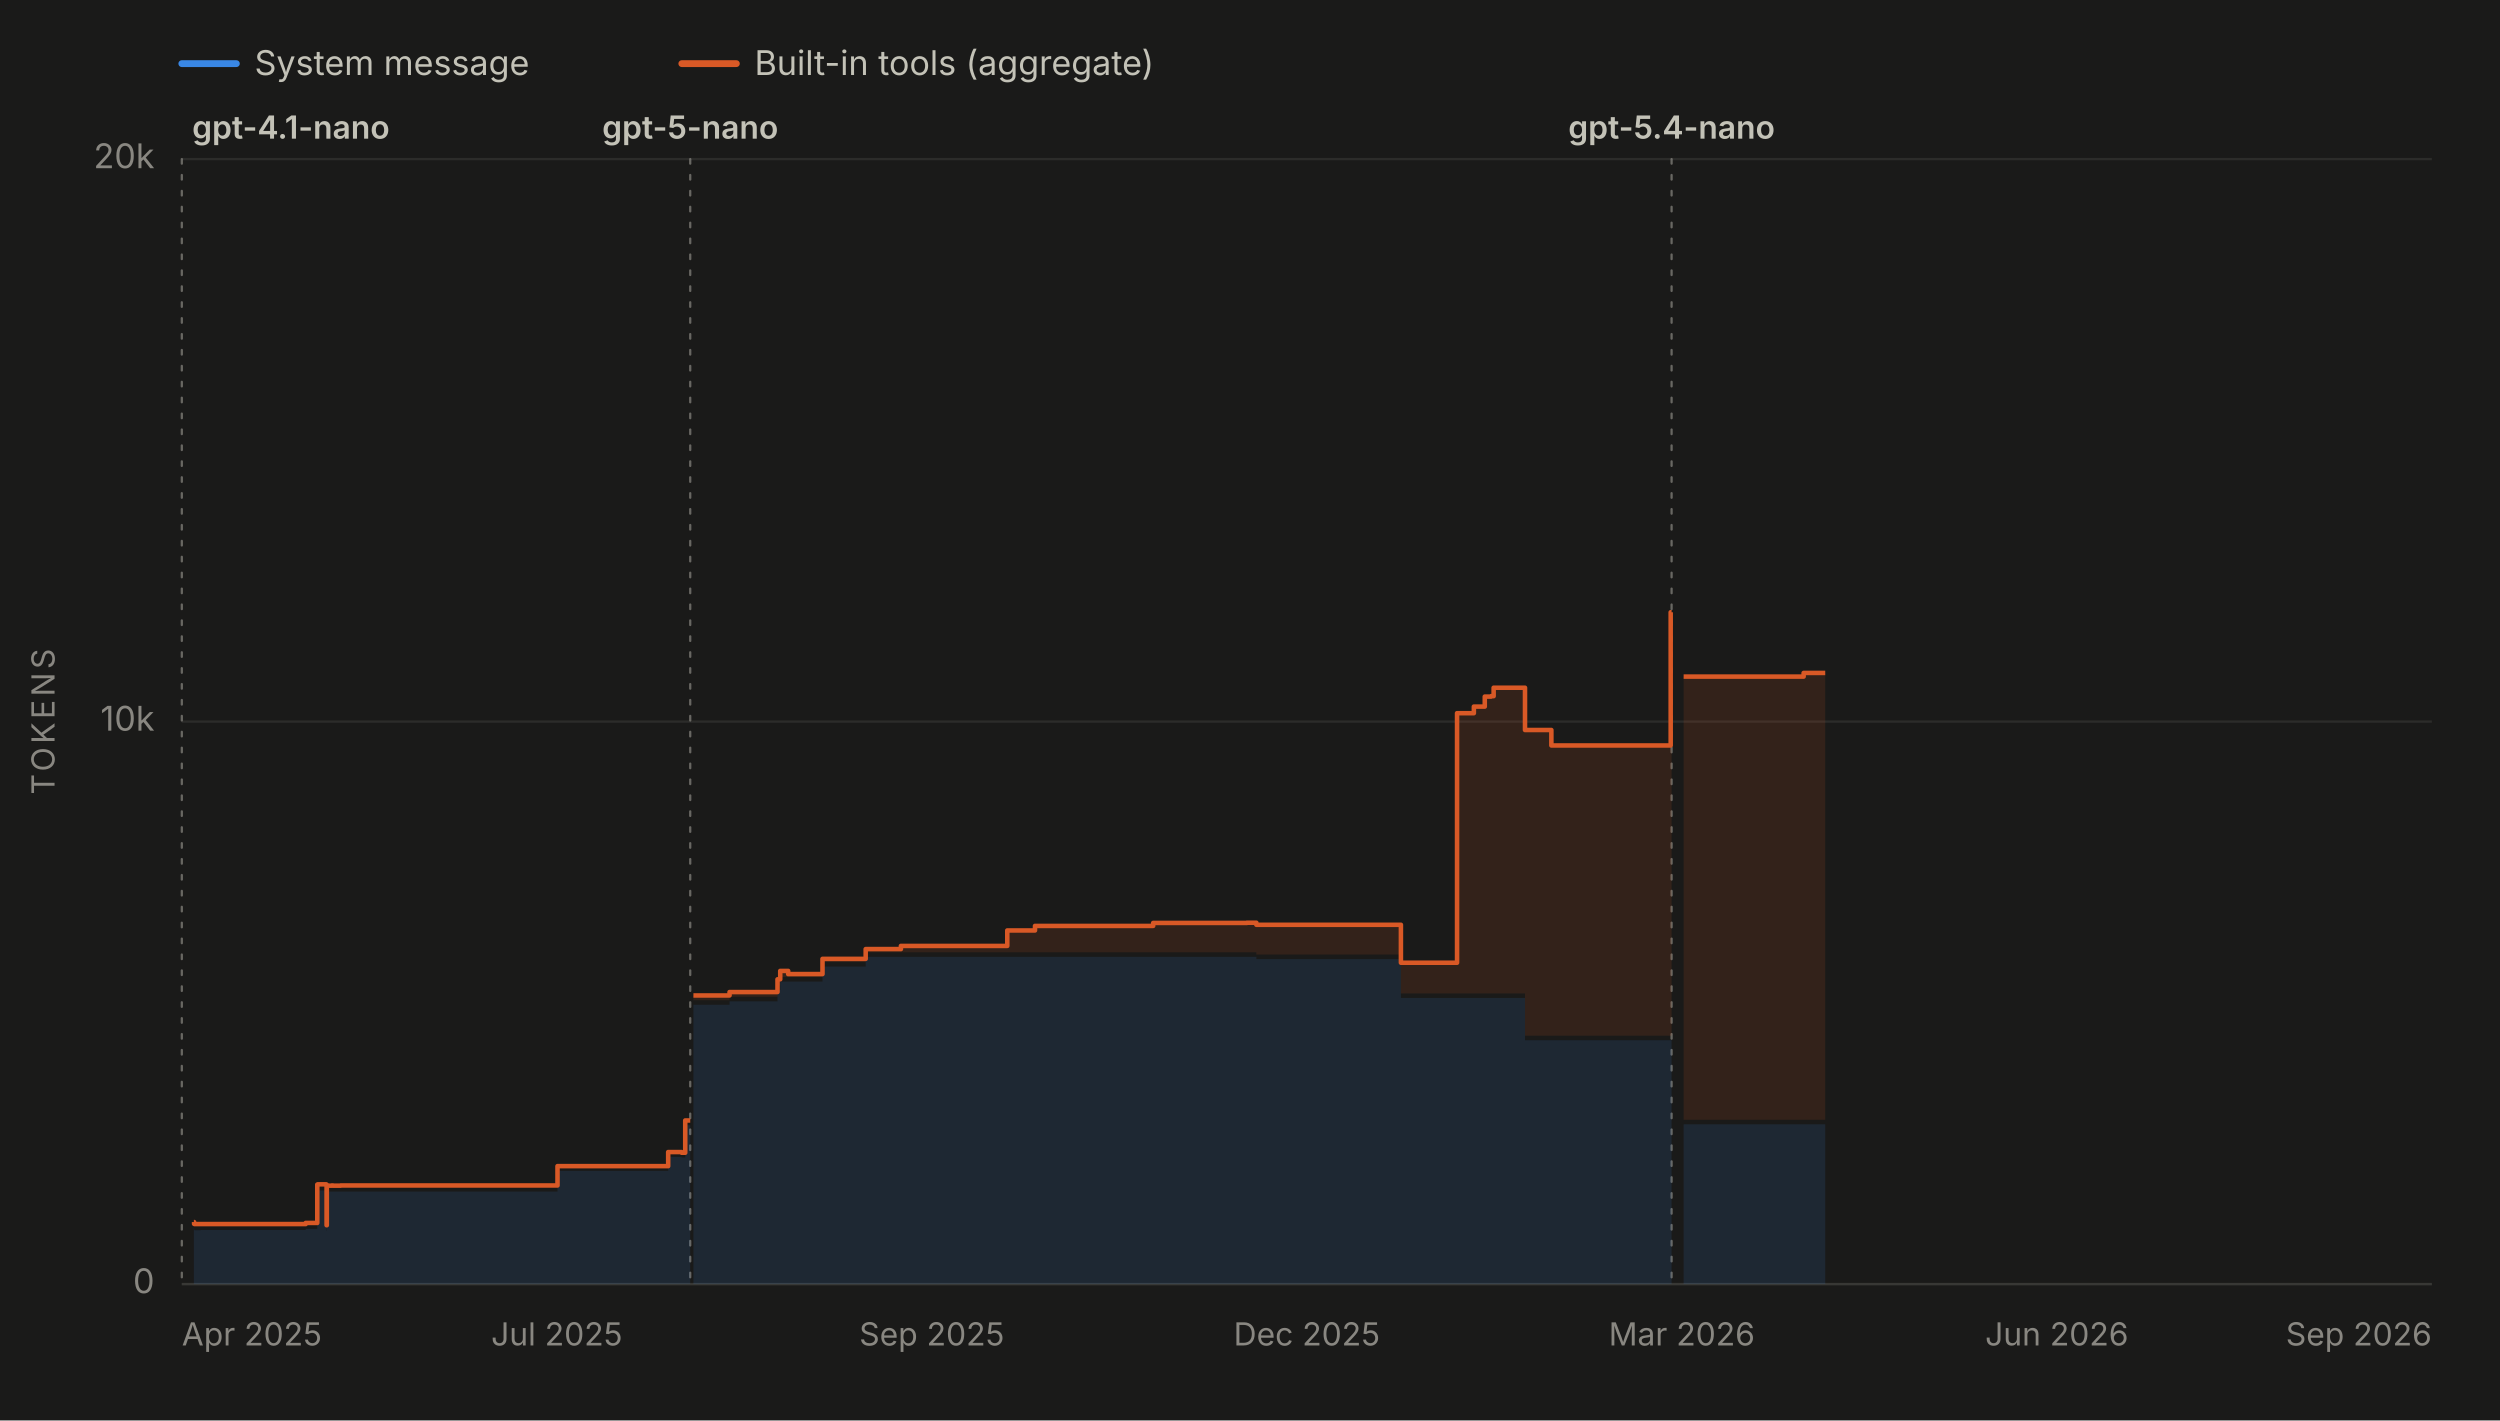
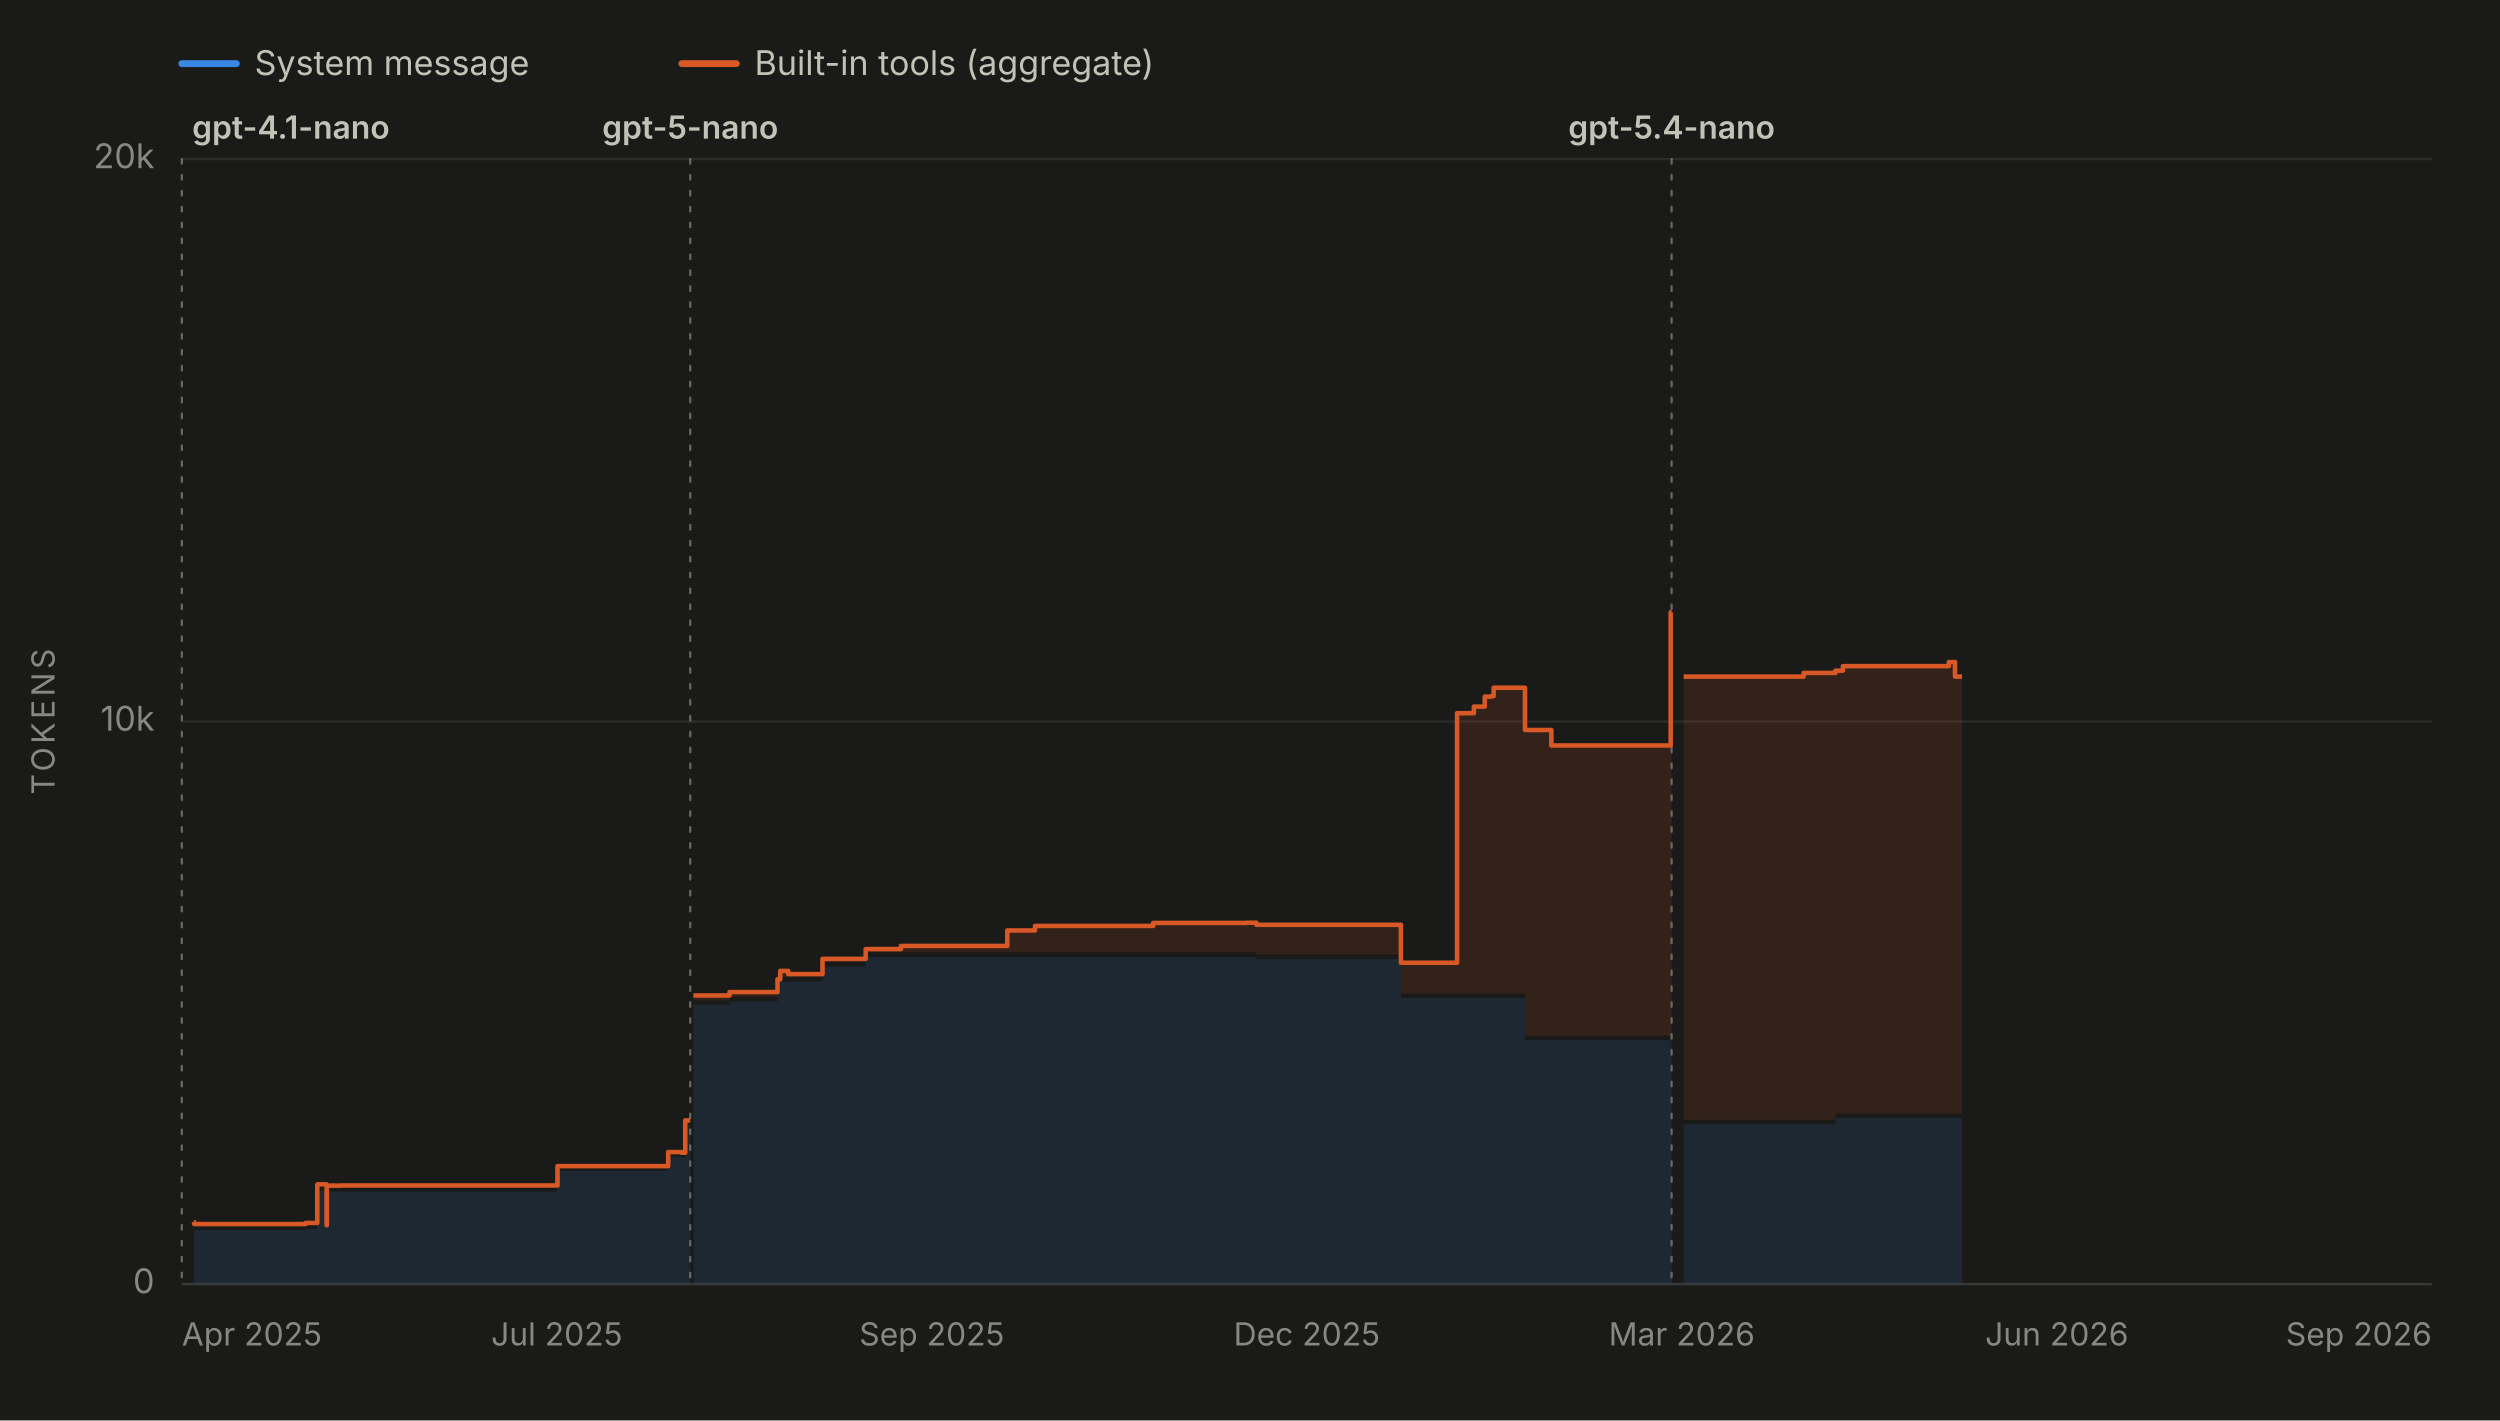
<svg xmlns="http://www.w3.org/2000/svg" viewBox="0 0 1100 625" width="1100" height="625" role="img" aria-labelledby="chartTitle chartDesc" font-family="system-ui, -apple-system, 'Segoe UI', sans-serif">
  <rect x="0" y="0" width="1100" height="625" fill="#1a1a19" />
  <line x1="80" y1="28" x2="104" y2="28" stroke="#3987e5" stroke-width="3" stroke-linecap="round" />
  <text x="112" y="33" font-size="15" fill="#c3c2b7">System message</text>
  <line x1="300" y1="28" x2="324" y2="28" stroke="#d95926" stroke-width="3" stroke-linecap="round" />
  <text x="332" y="33" font-size="15" fill="#c3c2b7">Built-in tools (aggregate)</text>
  <line x1="80" y1="565.0" x2="1070" y2="565.0" stroke="#2c2c2a" stroke-width="1" />
  <text x="68" y="569.0" font-size="15" fill="#898781" text-anchor="end">0</text>
  <line x1="80" y1="317.5" x2="1070" y2="317.5" stroke="#2c2c2a" stroke-width="1" />
  <text x="68" y="321.5" font-size="15" fill="#898781" text-anchor="end">10k</text>
  <line x1="80" y1="70.0" x2="1070" y2="70.0" stroke="#2c2c2a" stroke-width="1" />
  <text x="68" y="74.0" font-size="15" fill="#898781" text-anchor="end">20k</text>
  <text x="24" y="317.5" font-size="14" fill="#898781" text-anchor="middle" letter-spacing="1.5" transform="rotate(-90 24 317.5)">TOKENS</text>
  <line x1="80" y1="565" x2="1070" y2="565" stroke="#383835" stroke-width="1" />
  <text x="80.0" y="592" font-size="14" fill="#898781" text-anchor="start">Apr 2025</text>
  <text x="245.0" y="592" font-size="14" fill="#898781" text-anchor="middle">Jul 2025</text>
  <text x="410.0" y="592" font-size="14" fill="#898781" text-anchor="middle">Sep 2025</text>
  <text x="575.0" y="592" font-size="14" fill="#898781" text-anchor="middle">Dec 2025</text>
  <text x="740.0" y="592" font-size="14" fill="#898781" text-anchor="middle">Mar 2026</text>
  <text x="905.0" y="592" font-size="14" fill="#898781" text-anchor="middle">Jun 2026</text>
  <text x="1070.0" y="592" font-size="14" fill="#898781" text-anchor="end">Sep 2026</text>
  <g data-release-date="2025-04-14">
    <line x1="80.0" y1="70" x2="80.0" y2="565" stroke="#898781" stroke-width="1" stroke-dasharray="2,5" stroke-linecap="round" opacity="0.7" />
    <text x="128.0" y="61.0" font-size="14" font-weight="600" fill="#c3c2b7" text-anchor="middle">gpt-4.1-nano</text>
  </g>
  <g data-release-date="2025-08-07">
    <line x1="303.7" y1="70" x2="303.7" y2="565" stroke="#898781" stroke-width="1" stroke-dasharray="2,5" stroke-linecap="round" opacity="0.7" />
    <text x="303.7" y="61.0" font-size="14" font-weight="600" fill="#c3c2b7" text-anchor="middle">gpt-5-nano</text>
  </g>
  <g data-release-date="2026-03-17">
    <line x1="735.5" y1="70" x2="735.5" y2="565" stroke="#898781" stroke-width="1" stroke-dasharray="2,5" stroke-linecap="round" opacity="0.7" />
    <text x="735.5" y="61.0" font-size="14" font-weight="600" fill="#c3c2b7" text-anchor="middle">gpt-5.4-nano</text>
  </g>
  <g data-selected-models="gpt-4.1-nano">
    <path d="M 85.3 565.0 L 85.3 540.4 L 85.3 540.4 L 85.3 540.4 L 85.3 540.4 L 85.3 540.4 L 85.4 540.4 L 85.4 540.4 L 85.4 540.4 L 85.4 541.2 L 85.6 541.2 L 85.6 541.3 L 85.7 541.3 L 85.7 541.3 L 88.3 541.3 L 88.3 541.2 L 88.3 541.2 L 88.3 541.2 L 88.3 541.2 L 88.3 541.2 L 95.4 541.2 L 95.4 541.2 L 96.3 541.2 L 96.3 541.2 L 97.3 541.2 L 97.3 541.2 L 103.4 541.2 L 103.4 541.2 L 113.1 541.2 L 113.1 541.2 L 116.6 541.2 L 116.6 541.2 L 134.5 541.2 L 134.5 540.7 L 139.6 540.7 L 139.6 523.9 L 139.8 523.9 L 139.8 523.8 L 143.5 523.8 L 143.5 523.8 L 143.7 523.8 L 143.7 541.7 L 143.8 541.7 L 143.8 541.7 L 143.8 541.7 L 143.8 524.3 L 144.3 524.3 L 144.3 524.3 L 146.0 524.3 L 146.0 524.3 L 146.1 524.3 L 146.1 524.3 L 146.1 524.3 L 146.1 524.3 L 146.5 524.3 L 146.5 524.3 L 146.5 524.3 L 146.5 524.3 L 149.9 524.3 L 149.9 524.3 L 169.5 524.3 L 169.5 524.3 L 245.3 524.3 L 245.3 515.2 L 245.9 515.2 L 245.9 515.2 L 248.6 515.2 L 248.6 515.2 L 251.0 515.2 L 251.0 515.2 L 255.1 515.2 L 255.1 515.2 L 258.4 515.2 L 258.4 515.2 L 266.8 515.2 L 266.8 515.2 L 274.6 515.2 L 274.6 515.2 L 278.3 515.2 L 278.3 515.2 L 294.0 515.2 L 294.0 509.0 L 299.9 509.0 L 299.9 509.3 L 301.5 509.3 L 301.5 495.1 L 303.1 495.1 L 303.1 495.1 L 303.7 495.1 L 303.7 495.1 L 303.7 565.0 Z" fill="#3987e5" fill-opacity="0.13" stroke="none" />
    <path d="M 85.3 538.4 L 85.3 537.7 L 85.3 537.7 L 85.3 537.7 L 85.3 537.7 L 85.3 537.7 L 85.4 537.7 L 85.4 537.7 L 85.4 537.7 L 85.4 538.5 L 85.6 538.5 L 85.6 538.6 L 85.7 538.6 L 85.7 538.6 L 88.3 538.6 L 88.3 538.6 L 88.3 538.6 L 88.3 538.6 L 88.3 538.6 L 88.3 538.6 L 95.4 538.6 L 95.4 538.6 L 96.3 538.6 L 96.3 538.6 L 97.3 538.6 L 97.3 538.6 L 103.4 538.6 L 103.4 538.6 L 113.1 538.6 L 113.1 538.6 L 116.6 538.6 L 116.6 538.6 L 134.5 538.6 L 134.5 538.1 L 139.6 538.1 L 139.6 521.2 L 139.8 521.2 L 139.8 521.1 L 143.5 521.1 L 143.5 521.2 L 143.7 521.2 L 143.7 539.1 L 143.8 539.1 L 143.8 539.1 L 143.8 539.1 L 143.8 521.6 L 144.3 521.6 L 144.3 521.7 L 146.0 521.7 L 146.0 521.6 L 146.1 521.6 L 146.1 521.6 L 146.1 521.6 L 146.1 521.6 L 146.5 521.6 L 146.5 521.6 L 146.5 521.6 L 146.5 521.7 L 149.9 521.7 L 149.9 521.6 L 169.5 521.6 L 169.5 521.6 L 245.3 521.6 L 245.3 513.1 L 245.9 513.1 L 245.9 513.1 L 248.6 513.1 L 248.6 513.1 L 251.0 513.1 L 251.0 513.1 L 255.1 513.1 L 255.1 513.1 L 258.4 513.1 L 258.4 513.1 L 266.8 513.1 L 266.8 513.1 L 274.6 513.1 L 274.6 513.1 L 278.3 513.1 L 278.3 513.1 L 294.0 513.1 L 294.0 506.9 L 299.9 506.9 L 299.9 507.2 L 301.5 507.2 L 301.5 493.0 L 303.1 493.0 L 303.1 493.0 L 303.7 493.0 L 303.7 493.0 L 303.7 493.1 L 303.7 493.1 L 303.1 493.1 L 303.1 493.1 L 301.5 493.1 L 301.5 507.3 L 299.9 507.3 L 299.9 507.0 L 294.0 507.0 L 294.0 513.2 L 278.3 513.2 L 278.3 513.2 L 274.6 513.2 L 274.6 513.2 L 266.8 513.2 L 266.8 513.2 L 258.4 513.2 L 258.4 513.2 L 255.1 513.2 L 255.1 513.2 L 251.0 513.2 L 251.0 513.2 L 248.6 513.2 L 248.6 513.2 L 245.9 513.2 L 245.9 513.2 L 245.3 513.2 L 245.3 522.3 L 169.5 522.3 L 169.5 522.3 L 149.9 522.3 L 149.9 522.3 L 146.5 522.3 L 146.5 522.3 L 146.5 522.3 L 146.5 522.3 L 146.1 522.3 L 146.1 522.3 L 146.1 522.3 L 146.1 522.3 L 146.0 522.3 L 146.0 522.3 L 144.3 522.3 L 144.3 522.3 L 143.8 522.3 L 143.8 539.7 L 143.8 539.7 L 143.8 539.7 L 143.7 539.7 L 143.7 521.8 L 143.5 521.8 L 143.5 521.8 L 139.8 521.8 L 139.8 521.9 L 139.6 521.9 L 139.6 538.7 L 134.5 538.7 L 134.5 539.2 L 116.6 539.2 L 116.6 539.2 L 113.1 539.2 L 113.1 539.2 L 103.4 539.2 L 103.4 539.2 L 97.3 539.2 L 97.3 539.2 L 96.3 539.2 L 96.3 539.2 L 95.4 539.2 L 95.4 539.2 L 88.3 539.2 L 88.3 539.2 L 88.3 539.2 L 88.3 539.2 L 88.3 539.2 L 88.3 539.3 L 85.7 539.3 L 85.7 539.3 L 85.6 539.3 L 85.6 539.2 L 85.4 539.2 L 85.4 538.4 L 85.4 538.4 L 85.4 538.4 L 85.3 538.4 L 85.3 538.4 L 85.3 538.4 L 85.3 538.4 L 85.3 538.4 Z" fill="#d95926" fill-opacity="0.13" stroke="none" />
    <path d="M 85.3 537.7 L 85.3 537.7 L 85.3 537.7 L 85.3 537.7 L 85.3 537.7 L 85.4 537.7 L 85.4 537.7 L 85.4 537.7 L 85.4 538.5 L 85.6 538.5 L 85.6 538.6 L 85.7 538.6 L 85.7 538.6 L 88.3 538.6 L 88.3 538.6 L 88.3 538.6 L 88.3 538.6 L 88.3 538.6 L 88.3 538.6 L 95.4 538.6 L 95.4 538.6 L 96.3 538.6 L 96.3 538.6 L 97.3 538.6 L 97.3 538.6 L 103.4 538.6 L 103.4 538.6 L 113.1 538.6 L 113.1 538.6 L 116.6 538.6 L 116.6 538.6 L 134.5 538.6 L 134.5 538.1 L 139.6 538.1 L 139.6 521.2 L 139.8 521.2 L 139.8 521.1 L 143.5 521.1 L 143.5 521.2 L 143.7 521.2 L 143.7 539.1 L 143.8 539.1 L 143.8 539.1 L 143.8 539.1 L 143.8 521.6 L 144.3 521.6 L 144.3 521.7 L 146.0 521.7 L 146.0 521.6 L 146.1 521.6 L 146.1 521.6 L 146.1 521.6 L 146.1 521.6 L 146.5 521.6 L 146.5 521.6 L 146.5 521.6 L 146.5 521.7 L 149.9 521.7 L 149.9 521.6 L 169.5 521.6 L 169.5 521.6 L 245.3 521.6 L 245.3 513.1 L 245.9 513.1 L 245.9 513.1 L 248.6 513.1 L 248.6 513.1 L 251.0 513.1 L 251.0 513.1 L 255.1 513.1 L 255.1 513.1 L 258.4 513.1 L 258.4 513.1 L 266.8 513.1 L 266.8 513.1 L 274.6 513.1 L 274.6 513.1 L 278.3 513.1 L 278.3 513.1 L 294.0 513.1 L 294.0 506.9 L 299.9 506.9 L 299.9 507.2 L 301.5 507.2 L 301.5 493.0 L 303.1 493.0 L 303.1 493.0 L 303.7 493.0 L 303.7 493.0" fill="none" stroke="#d95926" stroke-width="2" stroke-linejoin="round" />
  </g>
  <g data-selected-models="gpt-5-nano-2025-08-07">
    <path d="M 305.1 565.0 L 305.1 442.1 L 305.8 442.1 L 305.8 442.1 L 307.7 442.1 L 307.7 442.1 L 313.8 442.1 L 313.8 442.1 L 321.0 442.1 L 321.0 440.6 L 329.5 440.6 L 329.5 440.6 L 342.1 440.6 L 342.1 435.6 L 343.3 435.6 L 343.3 431.9 L 346.8 431.9 L 346.8 431.9 L 347.0 431.9 L 347.0 431.9 L 356.1 431.9 L 356.1 431.9 L 357.8 431.9 L 357.8 431.9 L 361.9 431.9 L 361.9 425.3 L 367.7 425.3 L 367.7 425.3 L 371.2 425.3 L 371.2 425.3 L 371.4 425.3 L 371.4 425.3 L 371.6 425.3 L 371.6 425.3 L 380.9 425.3 L 380.9 421.0 L 384.9 421.0 L 384.9 421.0 L 387.1 421.0 L 387.1 421.0 L 396.4 421.0 L 396.4 421.0 L 398.4 421.0 L 398.4 421.0 L 402.4 421.0 L 402.4 421.0 L 415.9 421.0 L 415.9 421.0 L 422.0 421.0 L 422.0 421.0 L 426.4 421.0 L 426.4 421.0 L 443.2 421.0 L 443.2 421.0 L 455.4 421.0 L 455.4 421.0 L 456.9 421.0 L 456.9 421.0 L 459.1 421.0 L 459.1 421.0 L 468.6 421.0 L 468.6 421.0 L 469.1 421.0 L 469.1 421.0 L 478.3 421.0 L 478.3 421.0 L 478.4 421.0 L 478.4 421.0 L 484.1 421.0 L 484.1 421.0 L 488.3 421.0 L 488.3 421.0 L 495.8 421.0 L 495.8 421.0 L 507.4 421.0 L 507.4 421.0 L 507.6 421.0 L 507.6 421.0 L 509.2 421.0 L 509.2 421.0 L 511.3 421.0 L 511.3 421.0 L 533.1 421.0 L 533.1 421.0 L 536.6 421.0 L 536.6 421.0 L 545.2 421.0 L 545.2 421.0 L 548.6 421.0 L 548.6 421.0 L 550.3 421.0 L 550.3 421.0 L 552.8 421.0 L 552.8 422.0 L 558.4 422.0 L 558.4 422.0 L 563.8 422.0 L 563.8 422.0 L 564.0 422.0 L 564.0 422.0 L 565.9 422.0 L 565.9 422.0 L 568.7 422.0 L 568.7 422.0 L 600.9 422.0 L 600.9 422.0 L 601.3 422.0 L 601.3 422.0 L 606.8 422.0 L 606.8 422.0 L 616.4 422.0 L 616.4 439.1 L 617.0 439.1 L 617.0 439.1 L 618.3 439.1 L 618.3 439.1 L 618.9 439.1 L 618.9 439.1 L 620.0 439.1 L 620.0 439.1 L 630.1 439.1 L 630.1 439.1 L 632.2 439.1 L 632.2 439.1 L 637.6 439.1 L 637.6 439.1 L 637.7 439.1 L 637.7 439.1 L 641.1 439.1 L 641.1 439.1 L 648.5 439.1 L 648.5 439.1 L 653.3 439.1 L 653.3 439.1 L 656.1 439.1 L 656.1 439.1 L 657.2 439.1 L 657.2 439.1 L 658.1 439.1 L 658.1 439.1 L 659.1 439.1 L 659.1 439.1 L 671.0 439.1 L 671.0 457.7 L 672.8 457.7 L 672.8 457.7 L 672.9 457.7 L 672.9 457.7 L 682.6 457.7 L 682.6 457.7 L 682.9 457.7 L 682.9 457.7 L 683.5 457.7 L 683.5 457.7 L 698.0 457.7 L 698.0 457.7 L 700.4 457.7 L 700.4 457.7 L 707.8 457.7 L 707.8 457.7 L 712.3 457.7 L 712.3 457.7 L 713.7 457.7 L 713.7 457.7 L 719.7 457.7 L 719.7 457.7 L 722.3 457.7 L 722.3 457.7 L 723.8 457.7 L 723.8 457.7 L 735.1 457.7 L 735.1 457.7 L 735.5 457.7 L 735.5 457.7 L 735.5 565.0 Z" fill="#3987e5" fill-opacity="0.13" stroke="none" />
    <path d="M 305.1 440.1 L 305.1 438.0 L 305.8 438.0 L 305.8 438.0 L 307.7 438.0 L 307.7 438.0 L 313.8 438.0 L 313.8 438.0 L 321.0 438.0 L 321.0 436.5 L 329.5 436.5 L 329.5 436.5 L 342.1 436.5 L 342.1 430.9 L 343.3 430.9 L 343.3 427.2 L 346.8 427.2 L 346.8 428.6 L 347.0 428.6 L 347.0 428.6 L 356.1 428.6 L 356.1 428.6 L 357.8 428.6 L 357.8 428.6 L 361.9 428.6 L 361.9 421.9 L 367.7 421.9 L 367.7 421.9 L 371.2 421.9 L 371.2 421.9 L 371.4 421.9 L 371.4 421.9 L 371.6 421.9 L 371.6 421.9 L 380.9 421.9 L 380.9 417.6 L 384.9 417.6 L 384.9 417.6 L 387.1 417.6 L 387.1 417.6 L 396.4 417.6 L 396.4 416.2 L 398.4 416.2 L 398.4 416.2 L 402.4 416.2 L 402.4 416.2 L 415.9 416.2 L 415.9 416.2 L 422.0 416.2 L 422.0 416.2 L 426.4 416.2 L 426.4 416.2 L 443.2 416.2 L 443.2 409.4 L 455.4 409.4 L 455.4 407.4 L 456.9 407.4 L 456.9 407.4 L 459.1 407.4 L 459.1 407.4 L 468.6 407.4 L 468.6 407.4 L 469.1 407.4 L 469.1 407.4 L 478.3 407.4 L 478.3 407.4 L 478.4 407.4 L 478.4 407.4 L 484.1 407.4 L 484.1 407.4 L 488.3 407.4 L 488.3 407.4 L 495.8 407.4 L 495.8 407.4 L 507.4 407.4 L 507.4 406.1 L 507.6 406.1 L 507.6 406.1 L 509.2 406.1 L 509.2 406.1 L 511.3 406.1 L 511.3 406.1 L 533.1 406.1 L 533.1 406.1 L 536.6 406.1 L 536.6 406.1 L 545.2 406.1 L 545.2 406.1 L 548.6 406.1 L 548.6 406.0 L 550.3 406.0 L 550.3 406.0 L 552.8 406.0 L 552.8 406.9 L 558.4 406.9 L 558.4 406.9 L 563.8 406.9 L 563.8 406.9 L 564.0 406.9 L 564.0 406.9 L 565.9 406.9 L 565.9 406.9 L 568.7 406.9 L 568.7 406.9 L 600.9 406.9 L 600.9 406.9 L 601.3 406.9 L 601.3 406.9 L 606.8 406.9 L 606.8 406.9 L 616.4 406.9 L 616.4 423.6 L 617.0 423.6 L 617.0 423.6 L 618.3 423.6 L 618.3 423.6 L 618.9 423.6 L 618.9 423.6 L 620.0 423.6 L 620.0 423.6 L 630.1 423.6 L 630.1 423.6 L 632.2 423.6 L 632.2 423.6 L 637.6 423.6 L 637.6 423.6 L 637.7 423.6 L 637.7 423.6 L 641.1 423.6 L 641.1 313.8 L 648.5 313.8 L 648.5 310.9 L 653.3 310.9 L 653.3 306.5 L 656.1 306.5 L 656.1 306.3 L 657.2 306.3 L 657.2 302.6 L 658.1 302.6 L 658.1 302.6 L 659.1 302.6 L 659.1 302.6 L 671.0 302.6 L 671.0 321.2 L 672.8 321.2 L 672.8 321.2 L 672.9 321.2 L 672.9 321.2 L 682.6 321.2 L 682.6 328.0 L 682.9 328.0 L 682.9 328.0 L 683.5 328.0 L 683.5 328.0 L 698.0 328.0 L 698.0 328.0 L 700.4 328.0 L 700.4 328.0 L 707.8 328.0 L 707.8 328.0 L 712.3 328.0 L 712.3 328.0 L 713.7 328.0 L 713.7 328.0 L 719.7 328.0 L 719.7 328.0 L 722.3 328.0 L 722.3 328.0 L 723.8 328.0 L 723.8 328.0 L 735.1 328.0 L 735.1 269.4 L 735.5 269.4 L 735.5 269.4 L 735.5 455.7 L 735.5 455.7 L 735.1 455.7 L 735.1 455.7 L 723.8 455.7 L 723.8 455.7 L 722.3 455.7 L 722.3 455.7 L 719.7 455.7 L 719.7 455.7 L 713.7 455.7 L 713.7 455.7 L 712.3 455.7 L 712.3 455.7 L 707.8 455.7 L 707.8 455.7 L 700.4 455.7 L 700.4 455.7 L 698.0 455.7 L 698.0 455.7 L 683.5 455.7 L 683.5 455.7 L 682.9 455.7 L 682.9 455.7 L 682.6 455.7 L 682.6 455.7 L 672.9 455.7 L 672.9 455.7 L 672.8 455.7 L 672.8 455.7 L 671.0 455.7 L 671.0 437.1 L 659.1 437.1 L 659.1 437.1 L 658.1 437.1 L 658.1 437.1 L 657.2 437.1 L 657.2 437.1 L 656.1 437.1 L 656.1 437.1 L 653.3 437.1 L 653.3 437.1 L 648.5 437.1 L 648.5 437.1 L 641.1 437.1 L 641.1 437.1 L 637.7 437.1 L 637.7 437.1 L 637.6 437.1 L 637.6 437.1 L 632.2 437.1 L 632.2 437.1 L 630.1 437.1 L 630.1 437.1 L 620.0 437.1 L 620.0 437.1 L 618.9 437.1 L 618.9 437.1 L 618.3 437.1 L 618.3 437.1 L 617.0 437.1 L 617.0 437.1 L 616.4 437.1 L 616.4 420.0 L 606.8 420.0 L 606.8 420.0 L 601.3 420.0 L 601.3 420.0 L 600.9 420.0 L 600.9 420.0 L 568.7 420.0 L 568.7 420.0 L 565.9 420.0 L 565.9 420.0 L 564.0 420.0 L 564.0 420.0 L 563.8 420.0 L 563.8 420.0 L 558.4 420.0 L 558.4 420.0 L 552.8 420.0 L 552.8 419.0 L 550.3 419.0 L 550.3 419.0 L 548.6 419.0 L 548.6 419.0 L 545.2 419.0 L 545.2 419.0 L 536.6 419.0 L 536.6 419.0 L 533.1 419.0 L 533.1 419.0 L 511.3 419.0 L 511.3 419.0 L 509.2 419.0 L 509.2 419.0 L 507.6 419.0 L 507.6 419.0 L 507.4 419.0 L 507.4 419.0 L 495.8 419.0 L 495.8 419.0 L 488.3 419.0 L 488.3 419.0 L 484.1 419.0 L 484.1 419.0 L 478.4 419.0 L 478.4 419.0 L 478.3 419.0 L 478.3 419.0 L 469.1 419.0 L 469.1 419.0 L 468.6 419.0 L 468.6 419.0 L 459.1 419.0 L 459.1 419.0 L 456.9 419.0 L 456.9 419.0 L 455.4 419.0 L 455.4 419.0 L 443.2 419.0 L 443.2 419.0 L 426.4 419.0 L 426.4 419.0 L 422.0 419.0 L 422.0 419.0 L 415.9 419.0 L 415.9 419.0 L 402.4 419.0 L 402.4 419.0 L 398.4 419.0 L 398.4 419.0 L 396.4 419.0 L 396.4 419.0 L 387.1 419.0 L 387.1 419.0 L 384.9 419.0 L 384.9 419.0 L 380.9 419.0 L 380.9 423.3 L 371.6 423.3 L 371.6 423.3 L 371.4 423.3 L 371.4 423.3 L 371.2 423.3 L 371.2 423.3 L 367.7 423.3 L 367.7 423.3 L 361.9 423.3 L 361.9 429.9 L 357.8 429.9 L 357.8 429.9 L 356.1 429.9 L 356.1 429.9 L 347.0 429.9 L 347.0 429.9 L 346.8 429.9 L 346.8 429.9 L 343.3 429.9 L 343.3 433.6 L 342.1 433.6 L 342.1 438.6 L 329.5 438.6 L 329.5 438.6 L 321.0 438.6 L 321.0 440.1 L 313.8 440.1 L 313.8 440.1 L 307.7 440.1 L 307.7 440.1 L 305.8 440.1 L 305.8 440.1 L 305.1 440.1 Z" fill="#d95926" fill-opacity="0.13" stroke="none" />
    <path d="M 305.1 438.0 L 305.8 438.0 L 305.8 438.0 L 307.7 438.0 L 307.7 438.0 L 313.8 438.0 L 313.8 438.0 L 321.0 438.0 L 321.0 436.5 L 329.5 436.5 L 329.5 436.5 L 342.1 436.5 L 342.1 430.9 L 343.3 430.9 L 343.3 427.2 L 346.8 427.2 L 346.8 428.6 L 347.0 428.6 L 347.0 428.6 L 356.1 428.6 L 356.1 428.6 L 357.8 428.6 L 357.8 428.6 L 361.9 428.6 L 361.9 421.9 L 367.7 421.9 L 367.7 421.9 L 371.2 421.9 L 371.2 421.9 L 371.4 421.9 L 371.4 421.9 L 371.6 421.9 L 371.6 421.9 L 380.9 421.9 L 380.9 417.6 L 384.9 417.6 L 384.9 417.6 L 387.1 417.6 L 387.1 417.6 L 396.4 417.6 L 396.4 416.2 L 398.4 416.2 L 398.4 416.2 L 402.4 416.2 L 402.4 416.2 L 415.9 416.2 L 415.9 416.2 L 422.0 416.2 L 422.0 416.2 L 426.4 416.2 L 426.4 416.2 L 443.2 416.2 L 443.2 409.4 L 455.4 409.4 L 455.4 407.4 L 456.9 407.4 L 456.9 407.4 L 459.1 407.4 L 459.1 407.4 L 468.6 407.4 L 468.6 407.4 L 469.1 407.4 L 469.1 407.4 L 478.3 407.4 L 478.3 407.4 L 478.4 407.4 L 478.4 407.4 L 484.1 407.4 L 484.1 407.4 L 488.3 407.4 L 488.3 407.4 L 495.8 407.4 L 495.8 407.4 L 507.4 407.4 L 507.4 406.1 L 507.6 406.1 L 507.6 406.1 L 509.2 406.1 L 509.2 406.1 L 511.3 406.1 L 511.3 406.1 L 533.1 406.1 L 533.1 406.1 L 536.6 406.1 L 536.6 406.1 L 545.2 406.1 L 545.2 406.1 L 548.6 406.1 L 548.6 406.0 L 550.3 406.0 L 550.3 406.0 L 552.8 406.0 L 552.8 406.9 L 558.4 406.9 L 558.4 406.9 L 563.8 406.9 L 563.8 406.9 L 564.0 406.9 L 564.0 406.9 L 565.9 406.9 L 565.9 406.9 L 568.7 406.9 L 568.7 406.9 L 600.9 406.9 L 600.9 406.9 L 601.3 406.9 L 601.3 406.9 L 606.8 406.9 L 606.8 406.9 L 616.4 406.9 L 616.4 423.6 L 617.0 423.6 L 617.0 423.6 L 618.3 423.6 L 618.3 423.6 L 618.9 423.6 L 618.9 423.6 L 620.0 423.6 L 620.0 423.6 L 630.1 423.6 L 630.1 423.6 L 632.2 423.6 L 632.2 423.6 L 637.6 423.6 L 637.6 423.6 L 637.7 423.6 L 637.7 423.6 L 641.1 423.6 L 641.1 313.8 L 648.5 313.8 L 648.5 310.9 L 653.3 310.9 L 653.3 306.5 L 656.1 306.5 L 656.1 306.3 L 657.2 306.3 L 657.2 302.6 L 658.1 302.6 L 658.1 302.6 L 659.1 302.6 L 659.1 302.6 L 671.0 302.6 L 671.0 321.2 L 672.8 321.2 L 672.8 321.2 L 672.9 321.2 L 672.9 321.2 L 682.6 321.2 L 682.6 328.0 L 682.9 328.0 L 682.9 328.0 L 683.5 328.0 L 683.5 328.0 L 698.0 328.0 L 698.0 328.0 L 700.4 328.0 L 700.4 328.0 L 707.8 328.0 L 707.8 328.0 L 712.3 328.0 L 712.3 328.0 L 713.7 328.0 L 713.7 328.0 L 719.7 328.0 L 719.7 328.0 L 722.3 328.0 L 722.3 328.0 L 723.8 328.0 L 723.8 328.0 L 735.1 328.0 L 735.1 269.4 L 735.5 269.4 L 735.5 269.4" fill="none" stroke="#d95926" stroke-width="2" stroke-linejoin="round" />
  </g>
  <g data-selected-models="gpt-5.4-nano">
-     <path d="M 740.8 565.0 L 740.8 494.7 L 754.8 494.7 L 754.8 494.7 L 764.1 494.7 L 764.1 494.7 L 784.0 494.7 L 784.0 494.7 L 784.3 494.7 L 784.3 494.7 L 793.6 494.7 L 793.6 494.7 L 803.1 494.7 L 803.1 494.7 L 803.1 565.0 Z" fill="#3987e5" fill-opacity="0.13" stroke="none" />
-     <path d="M 740.8 492.7 L 740.8 297.7 L 754.8 297.7 L 754.8 297.7 L 764.1 297.7 L 764.1 297.7 L 784.0 297.7 L 784.0 297.7 L 784.3 297.7 L 784.3 297.7 L 793.6 297.7 L 793.6 296.1 L 803.1 296.1 L 803.1 296.1 L 803.1 492.7 L 803.1 492.7 L 793.6 492.7 L 793.6 492.7 L 784.3 492.7 L 784.3 492.7 L 784.0 492.7 L 784.0 492.7 L 764.1 492.7 L 764.1 492.7 L 754.8 492.7 L 754.8 492.7 L 740.8 492.7 Z" fill="#d95926" fill-opacity="0.13" stroke="none" />
-     <path d="M 740.8 297.7 L 754.8 297.7 L 754.8 297.7 L 764.1 297.7 L 764.1 297.7 L 784.0 297.7 L 784.0 297.7 L 784.3 297.7 L 784.3 297.7 L 793.6 297.7 L 793.6 296.1 L 803.1 296.1 L 803.1 296.1" fill="none" stroke="#d95926" stroke-width="2" stroke-linejoin="round" />
+     <path d="M 740.8 565.0 L 740.8 494.7 L 754.8 494.7 L 754.8 494.7 L 764.1 494.7 L 764.1 494.7 L 784.0 494.7 L 784.0 494.7 L 784.3 494.7 L 784.3 494.7 L 793.6 494.7 L 793.6 494.7 L 803.1 494.7 L 803.1 494.7 L 807.6 494.7 L 807.6 491.9 L 808.9 491.9 L 808.9 491.9 L 810.9 491.9 L 810.9 491.9 L 822.4 491.9 L 822.4 491.9 L 836.1 491.9 L 836.1 491.9 L 838.5 491.9 L 838.5 491.9 L 857.5 491.9 L 857.5 491.9 L 860.2 491.9 L 860.2 491.9 L 863.3 491.9 L 863.3 491.9 L 863.3 565.0 Z" fill="#3987e5" fill-opacity="0.13" stroke="none" />
+     <path d="M 740.8 492.7 L 740.8 297.7 L 754.8 297.7 L 754.8 297.7 L 764.1 297.7 L 764.1 297.7 L 784.0 297.7 L 784.0 297.7 L 784.3 297.7 L 784.3 297.7 L 793.6 297.7 L 793.6 296.1 L 803.1 296.1 L 803.1 296.1 L 807.6 296.1 L 807.6 295.1 L 808.9 295.1 L 808.9 295.1 L 810.9 295.1 L 810.9 293.1 L 822.4 293.1 L 822.4 293.1 L 836.1 293.1 L 836.1 293.1 L 838.5 293.1 L 838.5 293.1 L 857.5 293.1 L 857.5 291.3 L 860.2 291.3 L 860.2 297.7 L 863.3 297.7 L 863.3 297.7 L 863.3 489.9 L 863.3 489.9 L 860.2 489.9 L 860.2 489.9 L 857.5 489.9 L 857.5 489.9 L 838.5 489.9 L 838.5 489.9 L 836.1 489.9 L 836.1 489.9 L 822.4 489.9 L 822.4 489.9 L 810.9 489.9 L 810.9 489.9 L 808.9 489.9 L 808.9 489.9 L 807.6 489.9 L 807.6 492.7 L 803.1 492.7 L 803.1 492.7 L 793.6 492.7 L 793.6 492.7 L 784.3 492.7 L 784.3 492.7 L 784.0 492.7 L 784.0 492.7 L 764.1 492.7 L 764.1 492.7 L 754.8 492.7 L 754.8 492.7 L 740.8 492.7 Z" fill="#d95926" fill-opacity="0.13" stroke="none" />
+     <path d="M 740.8 297.7 L 754.8 297.7 L 754.8 297.7 L 764.1 297.7 L 764.1 297.7 L 784.0 297.7 L 784.0 297.7 L 784.3 297.7 L 784.3 297.7 L 793.6 297.7 L 793.6 296.1 L 803.1 296.1 L 803.1 296.1 L 807.6 296.1 L 807.6 295.1 L 808.9 295.1 L 808.9 295.1 L 810.9 295.1 L 810.9 293.1 L 822.4 293.1 L 822.4 293.1 L 836.1 293.1 L 836.1 293.1 L 838.5 293.1 L 838.5 293.1 L 857.5 293.1 L 857.5 291.3 L 860.2 291.3 L 860.2 297.7 L 863.3 297.7 L 863.3 297.7" fill="none" stroke="#d95926" stroke-width="2" stroke-linejoin="round" />
  </g>
</svg>
